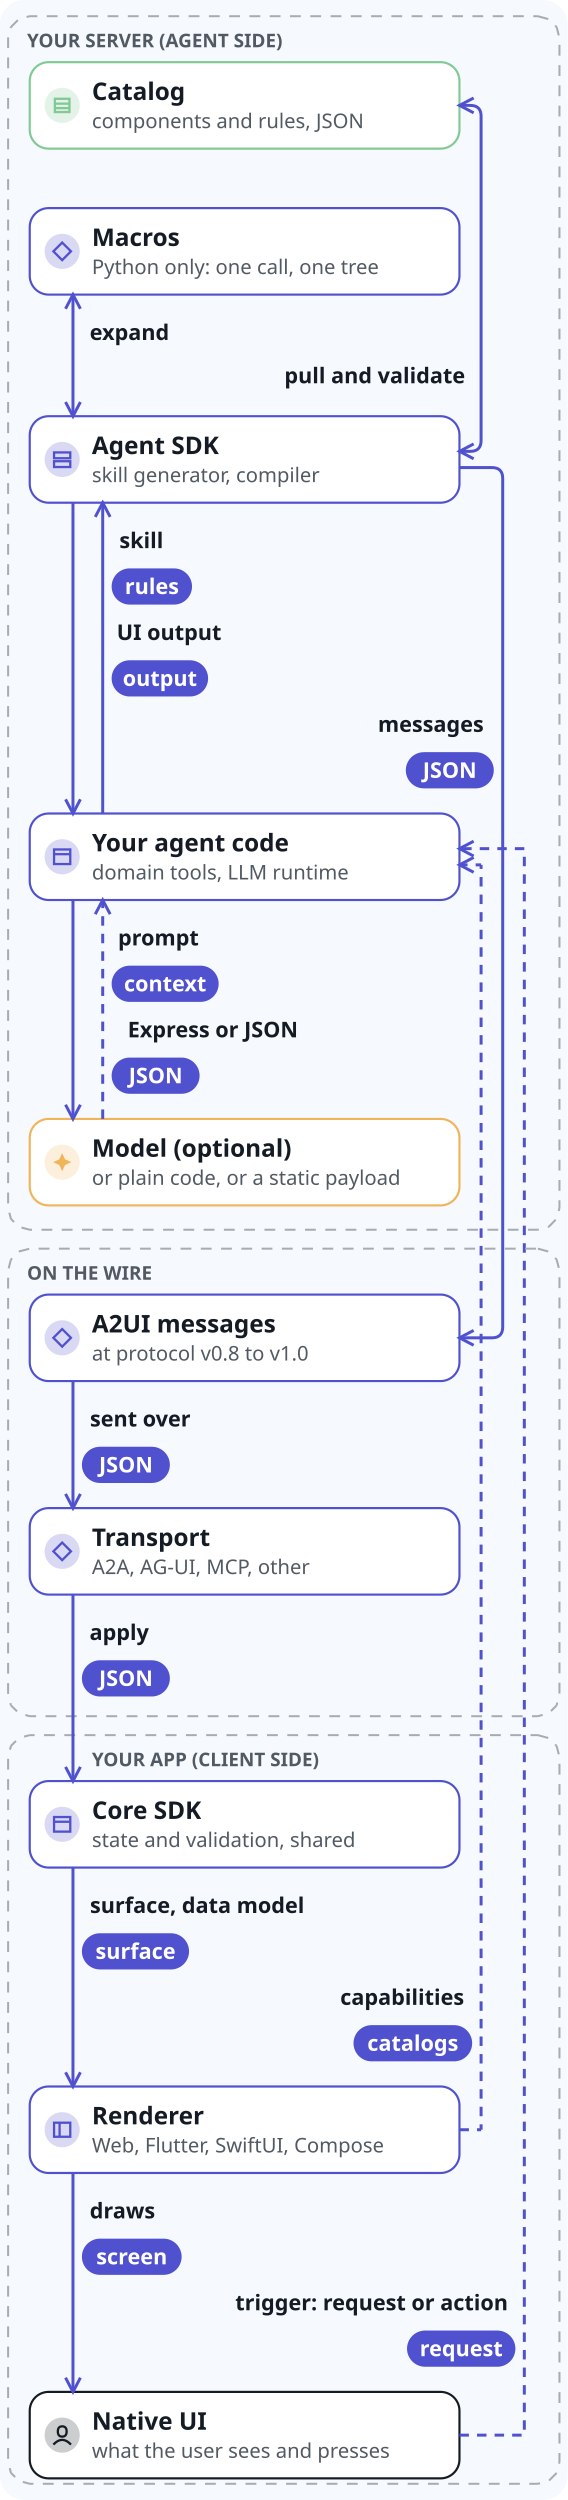
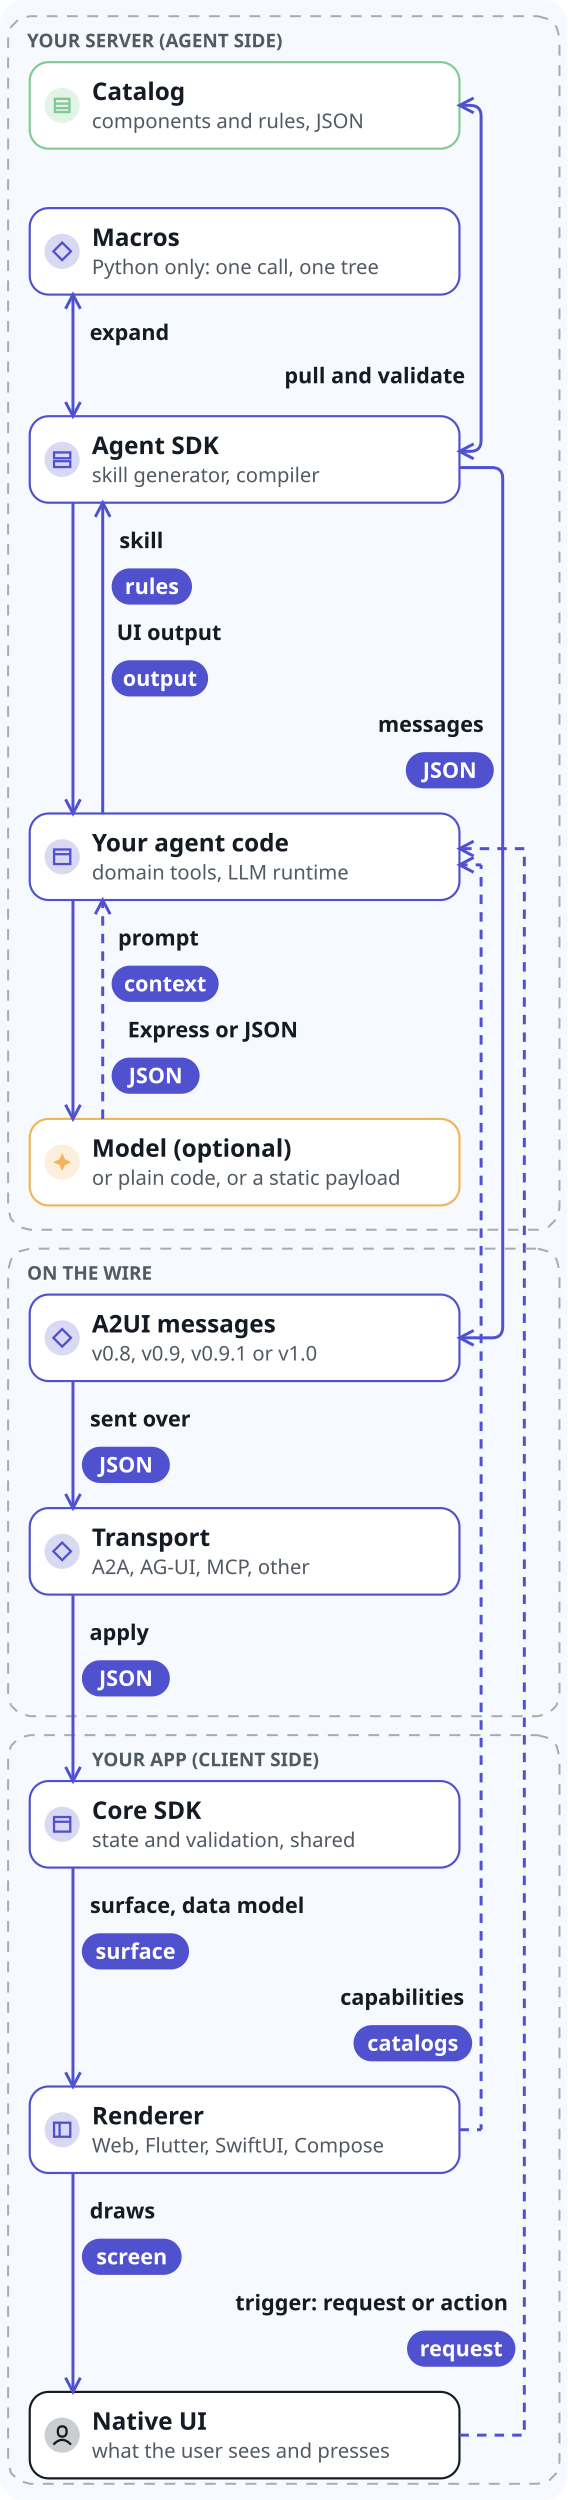
<svg xmlns="http://www.w3.org/2000/svg" viewBox="0 0 420 1850" style="display:block;width:100%;height:auto;max-width:420px" role="img" aria-label="How the A2UI SDKs fit together. The route is listed in the table and in the text version below the picture.">
  <rect x="0" y="0" width="420" height="1850" rx="18" fill="var(--bg,#f6f9fd)" />
  <g>
    <g id="g0">
      <path d="M398 12 L405.7 14.1 M410.8 18.9 L411.9 20 M411.9 20 L413.5 26.2 M414 33.2 L414 41.2 M414 48.2 L414 56.2 M414 63.2 L414 71.2 M414 78.2 L414 86.2 M414 93.2 L414 101.2 M414 108.2 L414 116.2 M414 123.2 L414 131.2 M414 138.2 L414 146.2 M414 153.2 L414 161.2 M414 168.2 L414 176.2 M414 183.2 L414 191.2 M414 198.2 L414 206.2 M414 213.2 L414 221.2 M414 228.2 L414 236.2 M414 243.2 L414 251.2 M414 258.2 L414 266.2 M414 273.2 L414 281.2 M414 288.2 L414 296.2 M414 303.2 L414 311.2 M414 318.2 L414 326.2 M414 333.2 L414 341.2 M414 348.2 L414 356.2 M414 363.2 L414 371.2 M414 378.2 L414 386.2 M414 393.2 L414 401.2 M414 408.2 L414 416.2 M414 423.2 L414 431.2 M414 438.2 L414 446.2 M414 453.2 L414 461.2 M414 468.2 L414 476.2 M414 483.2 L414 491.2 M414 498.2 L414 506.2 M414 513.2 L414 521.2 M414 528.2 L414 536.2 M414 543.2 L414 551.2 M414 558.2 L414 566.2 M414 573.2 L414 581.2 M414 588.2 L414 596.2 M414 603.2 L414 611.2 M414 618.2 L414 626.2 M414 633.2 L414 641.2 M414 648.2 L414 656.2 M414 663.2 L414 671.2 M414 678.2 L414 686.2 M414 693.2 L414 701.2 M414 708.2 L414 716.2 M414 723.2 L414 731.2 M414 738.2 L414 746.2 M414 753.2 L414 761.2 M414 768.2 L414 776.2 M414 783.2 L414 791.2 M414 798.2 L414 806.2 M414 813.2 L414 821.2 M414 828.2 L414 836.2 M414 843.2 L414 851.2 M414 858.2 L414 866.2 M414 873.2 L414 881.2 M414 888.2 L414 894 M414 894 L413.4 896.1 M411.2 902.6 L406 907.9 M406 907.9 L405.4 908 M398.7 909.8 L398 910 M398 910 L390.7 910 M383.7 910 L375.7 910 M368.7 910 L360.7 910 M353.7 910 L345.7 910 M338.7 910 L330.7 910 M323.7 910 L315.7 910 M308.7 910 L300.7 910 M293.7 910 L285.7 910 M278.7 910 L270.7 910 M263.7 910 L255.7 910 M248.7 910 L240.7 910 M233.7 910 L225.7 910 M218.7 910 L210.7 910 M203.7 910 L195.7 910 M188.7 910 L180.7 910 M173.7 910 L165.7 910 M158.7 910 L150.7 910 M143.7 910 L135.7 910 M128.7 910 L120.7 910 M113.7 910 L105.7 910 M98.7 910 L90.7 910 M83.7 910 L75.7 910 M68.7 910 L60.7 910 M53.7 910 L45.7 910 M38.7 910 L30.7 910 M23.7 910 L22 910 M22 910 L15.9 908.4 M10.4 904.3 L8.1 902 M8.1 902 L6.9 897.4 M6 890.5 L6 882.5 M6 875.5 L6 867.5 M6 860.5 L6 852.5 M6 845.5 L6 837.5 M6 830.5 L6 822.5 M6 815.5 L6 807.5 M6 800.5 L6 792.5 M6 785.5 L6 777.5 M6 770.5 L6 762.5 M6 755.5 L6 747.5 M6 740.5 L6 732.5 M6 725.5 L6 717.5 M6 710.5 L6 702.5 M6 695.5 L6 687.5 M6 680.5 L6 672.5 M6 665.5 L6 657.5 M6 650.5 L6 642.5 M6 635.5 L6 627.5 M6 620.5 L6 612.5 M6 605.5 L6 597.5 M6 590.5 L6 582.5 M6 575.5 L6 567.5 M6 560.5 L6 552.5 M6 545.5 L6 537.5 M6 530.5 L6 522.5 M6 515.5 L6 507.5 M6 500.5 L6 492.5 M6 485.5 L6 477.5 M6 470.5 L6 462.5 M6 455.5 L6 447.5 M6 440.5 L6 432.5 M6 425.5 L6 417.5 M6 410.5 L6 402.5 M6 395.5 L6 387.5 M6 380.5 L6 372.5 M6 365.5 L6 357.5 M6 350.5 L6 342.5 M6 335.5 L6 327.5 M6 320.5 L6 312.5 M6 305.5 L6 297.5 M6 290.5 L6 282.5 M6 275.5 L6 267.5 M6 260.5 L6 252.5 M6 245.5 L6 237.5 M6 230.5 L6 222.5 M6 215.5 L6 207.5 M6 200.5 L6 192.5 M6 185.5 L6 177.5 M6 170.5 L6 162.5 M6 155.5 L6 147.5 M6 140.5 L6 132.5 M6 125.5 L6 117.5 M6 110.5 L6 102.5 M6 95.5 L6 87.5 M6 80.5 L6 72.5 M6 65.5 L6 57.5 M6 50.5 L6 42.5 M6 35.5 L6 28 M6 28 L6.1 27.6 M7.9 20.8 L8.1 20 M8.1 20 L13.2 14.9 M19.7 12.6 L22 12 M22 12 L27.6 12 M34.6 12 L42.6 12 M49.6 12 L57.6 12 M64.6 12 L72.6 12 M79.6 12 L87.6 12 M94.6 12 L102.6 12 M109.6 12 L117.6 12 M124.6 12 L132.6 12 M139.6 12 L147.6 12 M154.6 12 L162.6 12 M169.6 12 L177.6 12 M184.6 12 L192.6 12 M199.6 12 L207.6 12 M214.6 12 L222.6 12 M229.6 12 L237.6 12 M244.6 12 L252.6 12 M259.6 12 L267.6 12 M274.6 12 L282.6 12 M289.6 12 L297.6 12 M304.6 12 L312.6 12 M319.6 12 L327.6 12 M334.6 12 L342.6 12 M349.6 12 L357.6 12 M364.6 12 L372.6 12 M379.6 12 L387.6 12 M394.6 12 L398 12" fill="none" stroke="var(--border-strong,#a7acb3)" stroke-width="1.5" />
      <text x="20" y="35" font-size="14" font-weight="700" font-family="sans-serif" text-anchor="start" fill="var(--text-muted,#515963)">YOUR SERVER (AGENT SIDE)</text>
    </g>
    <g id="g2">
      <path d="M398 1284 L405.7 1286.1 M410.8 1290.9 L411.9 1292 M411.9 1292 L413.5 1298.2 M414 1305.2 L414 1313.2 M414 1320.2 L414 1328.2 M414 1335.2 L414 1343.2 M414 1350.2 L414 1358.2 M414 1365.2 L414 1373.2 M414 1380.2 L414 1388.2 M414 1395.2 L414 1403.2 M414 1410.2 L414 1418.2 M414 1425.2 L414 1433.2 M414 1440.2 L414 1448.2 M414 1455.2 L414 1463.2 M414 1470.2 L414 1478.2 M414 1485.2 L414 1493.2 M414 1500.2 L414 1508.2 M414 1515.2 L414 1523.2 M414 1530.2 L414 1538.2 M414 1545.2 L414 1553.2 M414 1560.2 L414 1568.2 M414 1575.2 L414 1583.2 M414 1590.2 L414 1598.2 M414 1605.2 L414 1613.2 M414 1620.2 L414 1628.2 M414 1635.2 L414 1643.2 M414 1650.2 L414 1658.2 M414 1665.2 L414 1673.2 M414 1680.2 L414 1688.2 M414 1695.2 L414 1703.2 M414 1710.2 L414 1718.2 M414 1725.2 L414 1733.2 M414 1740.2 L414 1748.2 M414 1755.2 L414 1763.2 M414 1770.2 L414 1778.2 M414 1785.2 L414 1793.2 M414 1800.2 L414 1808.2 M414 1815.2 L414 1822 M414 1822 L413.7 1823.1 M411.9 1829.9 L411.9 1830 M411.9 1830 L406.3 1835.6 M399.6 1837.6 L398 1838 M398 1838 L391.7 1838 M384.7 1838 L376.7 1838 M369.7 1838 L361.7 1838 M354.7 1838 L346.7 1838 M339.7 1838 L331.7 1838 M324.7 1838 L316.7 1838 M309.7 1838 L301.7 1838 M294.7 1838 L286.7 1838 M279.7 1838 L271.7 1838 M264.7 1838 L256.7 1838 M249.7 1838 L241.7 1838 M234.7 1838 L226.7 1838 M219.7 1838 L211.7 1838 M204.7 1838 L196.7 1838 M189.7 1838 L181.7 1838 M174.7 1838 L166.7 1838 M159.7 1838 L151.7 1838 M144.7 1838 L136.7 1838 M129.7 1838 L121.7 1838 M114.7 1838 L106.7 1838 M99.7 1838 L91.7 1838 M84.7 1838 L76.7 1838 M69.7 1838 L61.7 1838 M54.7 1838 L46.7 1838 M39.7 1838 L31.7 1838 M24.7 1838 L22 1838 M22 1838 L16.9 1836.6 M11.2 1833 L8.1 1830 M8.1 1830 L7.2 1826.4 M6 1819.5 L6 1811.5 M6 1804.5 L6 1796.5 M6 1789.5 L6 1781.5 M6 1774.5 L6 1766.5 M6 1759.5 L6 1751.5 M6 1744.5 L6 1736.5 M6 1729.5 L6 1721.5 M6 1714.5 L6 1706.5 M6 1699.5 L6 1691.5 M6 1684.5 L6 1676.5 M6 1669.5 L6 1661.5 M6 1654.5 L6 1646.5 M6 1639.5 L6 1631.5 M6 1624.5 L6 1616.5 M6 1609.5 L6 1601.5 M6 1594.5 L6 1586.5 M6 1579.5 L6 1571.5 M6 1564.5 L6 1556.5 M6 1549.5 L6 1541.5 M6 1534.5 L6 1526.5 M6 1519.5 L6 1511.5 M6 1504.5 L6 1496.5 M6 1489.5 L6 1481.5 M6 1474.5 L6 1466.5 M6 1459.5 L6 1451.5 M6 1444.5 L6 1436.5 M6 1429.5 L6 1421.5 M6 1414.5 L6 1406.5 M6 1399.5 L6 1391.5 M6 1384.5 L6 1376.5 M6 1369.5 L6 1361.5 M6 1354.5 L6 1346.5 M6 1339.5 L6 1331.5 M6 1324.5 L6 1316.5 M6 1309.5 L6 1301.5 M7.4 1294.7 L8.1 1292 M8.1 1292 L11.8 1288.3 M17.8 1285.1 L22 1284 M22 1284 L25.6 1284 M32.6 1284 L40.6 1284 M47.6 1284 L55.6 1284 M62.6 1284 L70.6 1284 M77.6 1284 L85.6 1284 M92.6 1284 L100.6 1284 M107.6 1284 L115.6 1284 M122.6 1284 L130.6 1284 M137.6 1284 L145.6 1284 M152.6 1284 L160.6 1284 M167.6 1284 L175.6 1284 M182.6 1284 L190.6 1284 M197.6 1284 L205.6 1284 M212.6 1284 L220.6 1284 M227.6 1284 L235.6 1284 M242.6 1284 L250.6 1284 M257.6 1284 L265.6 1284 M272.6 1284 L280.6 1284 M287.6 1284 L295.6 1284 M302.6 1284 L310.6 1284 M317.6 1284 L325.6 1284 M332.6 1284 L340.6 1284 M347.6 1284 L355.6 1284 M362.6 1284 L370.6 1284 M377.6 1284 L385.6 1284 M392.6 1284 L398 1284" fill="none" stroke="var(--border-strong,#a7acb3)" stroke-width="1.5" />
      <text x="68" y="1307" font-size="14" font-weight="700" font-family="sans-serif" text-anchor="start" fill="var(--text-muted,#515963)">YOUR APP (CLIENT SIDE)</text>
    </g>
    <g id="n3">
      <rect x="22" y="602" width="318" height="64" rx="14" fill="var(--surface,#ffffff)" stroke="var(--accent,#5051cf)" stroke-width="1.6" />
      <circle cx="46" cy="634" r="13" fill="var(--accent-soft-bg,#d9d9f4)" />
      <path d="M40 628.6 L52 628.6 L52 639.4 L40 639.4 Z M40 632.1 L52 632.1" fill="none" stroke="var(--accent,#5051cf)" stroke-width="1.7" />
      <text x="68" y="630" font-size="18" font-weight="700" font-family="sans-serif" text-anchor="start" fill="var(--text,#141b24)">Your agent code</text>
      <text x="68" y="650.8" font-size="15" font-weight="400" font-family="sans-serif" text-anchor="start" fill="var(--text-muted,#515963)">domain tools, LLM runtime</text>
    </g>
    <g id="n8">
      <rect x="22" y="1544" width="318" height="64" rx="14" fill="var(--surface,#ffffff)" stroke="var(--accent,#5051cf)" stroke-width="1.6" />
      <circle cx="46" cy="1576" r="13" fill="var(--accent-soft-bg,#d9d9f4)" />
      <path d="M40 1570.8 L52 1570.8 L52 1581.2 L40 1581.2 Z M44.1 1570.8 L44.1 1581.2" fill="none" stroke="var(--accent,#5051cf)" stroke-width="1.7" />
      <text x="68" y="1572" font-size="18" font-weight="700" font-family="sans-serif" text-anchor="start" fill="var(--text,#141b24)">Renderer</text>
      <text x="68" y="1592.8" font-size="15" font-weight="400" font-family="sans-serif" text-anchor="start" fill="var(--text-muted,#515963)">Web, Flutter, SwiftUI, Compose</text>
    </g>
    <g id="n9">
      <rect x="22" y="1770" width="318" height="64" rx="14" fill="var(--surface,#ffffff)" stroke="var(--text,#141b24)" stroke-width="1.6" />
      <circle cx="46" cy="1802" r="13" fill="var(--border,#cbcdcf)" />
      <path d="M42.8 1799.3 Q42.8 1795.5 46 1795.5 Q49.3 1795.5 49.3 1799.3 Q49.3 1803.1 46 1803.1 Q42.8 1803.1 42.8 1799.3 Z M39.5 1809 Q46 1802 52.5 1809" fill="none" stroke="var(--text,#141b24)" stroke-width="1.7" />
      <text x="68" y="1798" font-size="18" font-weight="700" font-family="sans-serif" text-anchor="start" fill="var(--text,#141b24)">Native UI</text>
      <text x="68" y="1818.8" font-size="15" font-weight="400" font-family="sans-serif" text-anchor="start" fill="var(--text-muted,#515963)">what the user sees and presses</text>
    </g>
    <g id="e0">
      <path d="M340 1802 L343 1802 M343 1802 L346 1802 M346 1802 L347 1802 M353 1802 L355 1802 M355 1802 L358 1802 M358 1802 L360 1802 M366 1802 L367 1802 M367 1802 L370 1802 M370 1802 L373 1802 M379 1802 L382 1802 M382 1802 L385 1802 M385 1802 L386 1802 M388 1798 L388 1796 M388 1796 L388 1793 M388 1793 L388 1791 M388 1785 L388 1784 M388 1784 L388 1781 M388 1781 L388 1778 M388 1772 L388 1772 M388 1772 L388 1769 M388 1769 L388 1766 M388 1766 L388 1765 M388 1759 L388 1757 M388 1757 L388 1754 M388 1754 L388 1752 M388 1746 L388 1745 M388 1745 L388 1741.9 M388 1741.9 L388 1739 M388 1733 L388 1732.9 M388 1732.9 L388 1729.9 M388 1729.9 L388 1726.9 M388 1726.9 L388 1726 M388 1720 L388 1717.9 M388 1717.9 L388 1714.9 M388 1714.9 L388 1713 M388 1707 L388 1705.9 M388 1705.9 L388 1702.9 M388 1702.9 L388 1700 M388 1694 L388 1693.9 M388 1693.9 L388 1690.9 M388 1690.9 L388 1687.9 M388 1687.9 L388 1687 M388 1681 L388 1678.9 M388 1678.9 L388 1675.9 M388 1675.9 L388 1674 M388 1668 L388 1666.9 M388 1666.9 L388 1663.9 M388 1663.9 L388 1661 M388 1655 L388 1654.9 M388 1654.9 L388 1651.9 M388 1651.9 L388 1648.9 M388 1648.9 L388 1648 M388 1642 L388 1639.9 M388 1639.9 L388 1636.9 M388 1636.9 L388 1635 M388 1629 L388 1627.9 M388 1627.9 L388 1624.8 M388 1624.8 L388 1622 M388 1616 L388 1615.8 M388 1615.8 L388 1612.8 M388 1612.8 L388 1609.8 M388 1609.8 L388 1609 M388 1603 L388 1600.8 M388 1600.8 L388 1597.8 M388 1597.8 L388 1596 M388 1590 L388 1588.8 M388 1588.8 L388 1585.8 M388 1585.8 L388 1583 M388 1577 L388 1576.8 M388 1576.8 L388 1573.8 M388 1573.8 L388 1570.8 M388 1570.8 L388 1570 M388 1564 L388 1561.8 M388 1561.8 L388 1558.8 M388 1558.8 L388 1557 M388 1551 L388 1549.8 M388 1549.8 L388 1546.8 M388 1546.8 L388 1544 M388 1538 L388 1537.8 M388 1537.8 L388 1534.8 M388 1534.8 L388 1531.8 M388 1531.8 L388 1531 M388 1525 L388 1522.8 M388 1522.8 L388 1519.8 M388 1519.8 L388 1518 M388 1512 L388 1510.8 M388 1510.8 L388 1507.7 M388 1507.7 L388 1505 M388 1499 L388 1498.7 M388 1498.7 L388 1495.7 M388 1495.7 L388 1492.7 M388 1492.7 L388 1492 M388 1486 L388 1483.7 M388 1483.7 L388 1480.7 M388 1480.7 L388 1479 M388 1473 L388 1471.7 M388 1471.7 L388 1468.7 M388 1468.7 L388 1466 M388 1460 L388 1459.7 M388 1459.7 L388 1456.7 M388 1456.7 L388 1453.7 M388 1453.7 L388 1453 M388 1447 L388 1444.7 M388 1444.7 L388 1441.7 M388 1441.7 L388 1440 M388 1434 L388 1432.7 M388 1432.7 L388 1429.7 M388 1429.7 L388 1427 M388 1421 L388 1420.7 M388 1420.7 L388 1417.7 M388 1417.7 L388 1414.7 M388 1414.7 L388 1414 M388 1408 L388 1405.7 M388 1405.7 L388 1402.7 M388 1402.7 L388 1401 M388 1395 L388 1393.7 M388 1393.7 L388 1390.6 M388 1390.6 L388 1388 M388 1382 L388 1381.6 M388 1381.6 L388 1378.6 M388 1378.6 L388 1375.6 M388 1375.6 L388 1375 M388 1369 L388 1366.6 M388 1366.6 L388 1363.6 M388 1363.6 L388 1362 M388 1356 L388 1354.6 M388 1354.6 L388 1351.6 M388 1351.6 L388 1349 M388 1343 L388 1342.6 M388 1342.6 L388 1339.6 M388 1339.6 L388 1336.6 M388 1336.6 L388 1336 M388 1330 L388 1327.6 M388 1327.6 L388 1324.6 M388 1324.6 L388 1323 M388 1317 L388 1315.6 M388 1315.6 L388 1312.6 M388 1312.6 L388 1310 M388 1304 L388 1303.6 M388 1303.6 L388 1300.6 M388 1300.6 L388 1297.6 M388 1297.6 L388 1297 M388 1291 L388 1288.6 M388 1288.6 L388 1285.6 M388 1285.6 L388 1284 M388 1278 L388 1276.6 M388 1276.6 L388 1273.5 M388 1273.5 L388 1271 M388 1265 L388 1264.5 M388 1264.5 L388 1261.5 M388 1261.5 L388 1258.5 M388 1258.5 L388 1258 M388 1252 L388 1249.5 M388 1249.5 L388 1246.5 M388 1246.5 L388 1245 M388 1239 L388 1237.5 M388 1237.5 L388 1234.5 M388 1234.5 L388 1232 M388 1226 L388 1225.5 M388 1225.5 L388 1222.5 M388 1222.5 L388 1219.5 M388 1219.5 L388 1219 M388 1213 L388 1210.5 M388 1210.5 L388 1207.5 M388 1207.5 L388 1206 M388 1200 L388 1198.5 M388 1198.5 L388 1195.5 M388 1195.5 L388 1193 M388 1187 L388 1186.5 M388 1186.5 L388 1183.5 M388 1183.5 L388 1180.5 M388 1180.5 L388 1180 M388 1174 L388 1171.5 M388 1171.5 L388 1168.5 M388 1168.5 L388 1167 M388 1161 L388 1159.5 M388 1159.5 L388 1156.5 M388 1156.5 L388 1154 M388 1148 L388 1147.4 M388 1147.4 L388 1144.4 M388 1144.4 L388 1141.4 M388 1141.4 L388 1141 M388 1135 L388 1132.4 M388 1132.4 L388 1129.4 M388 1129.4 L388 1128 M388 1122 L388 1120.4 M388 1120.4 L388 1117.4 M388 1117.4 L388 1115 M388 1109 L388 1108.4 M388 1108.4 L388 1105.4 M388 1105.4 L388 1102.4 M388 1102.4 L388 1102 M388 1096 L388 1093.4 M388 1093.4 L388 1090.4 M388 1090.4 L388 1089 M388 1083 L388 1081.4 M388 1081.4 L388 1078.4 M388 1078.4 L388 1076 M388 1070 L388 1069.4 M388 1069.4 L388 1066.4 M388 1066.4 L388 1063.4 M388 1063.4 L388 1063 M388 1057 L388 1054.4 M388 1054.4 L388 1051.4 M388 1051.4 L388 1050 M388 1044 L388 1042.4 M388 1042.4 L388 1039.4 M388 1039.4 L388 1037 M388 1031 L388 1030.3 M388 1030.3 L388 1027.3 M388 1027.3 L388 1024.3 M388 1024.3 L388 1024 M388 1018 L388 1015.3 M388 1015.3 L388 1012.3 M388 1012.3 L388 1011 M388 1005 L388 1003.3 M388 1003.3 L388 1000.3 M388 1000.3 L388 998 M388 992 L388 991.3 M388 991.3 L388 988.3 M388 988.3 L388 985.3 M388 985.3 L388 985 M388 979 L388 976.3 M388 976.3 L388 973.3 M388 973.3 L388 972 M388 966 L388 964.3 M388 964.3 L388 961.3 M388 961.3 L388 959 M388 953 L388 952.3 M388 952.3 L388 949.3 M388 949.3 L388 946.3 M388 946.3 L388 946 M388 940 L388 937.3 M388 937.3 L388 934.3 M388 934.3 L388 933 M388 927 L388 925.3 M388 925.3 L388 922.3 M388 922.3 L388 920 M388 914 L388 913.2 M388 913.2 L388 910.2 M388 910.2 L388 907.2 M388 907.2 L388 907 M388 901 L388 898.2 M388 898.2 L388 895.2 M388 895.2 L388 894 M388 888 L388 886.2 M388 886.2 L388 883.2 M388 883.2 L388 881 M388 875 L388 874.2 M388 874.2 L388 871.2 M388 871.2 L388 868.2 M388 868.2 L388 868 M388 862 L388 859.2 M388 859.2 L388 856.2 M388 856.2 L388 855 M388 849 L388 847.2 M388 847.2 L388 844.2 M388 844.2 L388 842 M388 836 L388 835.2 M388 835.2 L388 832.2 M388 832.2 L388 829.2 M388 829.2 L388 829 M388 823 L388 820.2 M388 820.2 L388 817.2 M388 817.2 L388 816 M388 810 L388 808.2 M388 808.2 L388 805.2 M388 805.2 L388 803 M388 797 L388 796.1 M388 796.1 L388 793.1 M388 793.1 L388 790.1 M388 790.1 L388 790 M388 784 L388 781.1 M388 781.1 L388 778.1 M388 778.1 L388 777 M388 771 L388 769.1 M388 769.1 L388 766.1 M388 766.1 L388 764 M388 758 L388 757.1 M388 757.1 L388 754.1 M388 754.1 L388 751.1 M388 751.1 L388 751 M388 745 L388 742.1 M388 742.1 L388 739.1 M388 739.1 L388 738 M388 732 L388 730.1 M388 730.1 L388 727.1 M388 727.1 L388 725 M388 719 L388 718.1 M388 718.1 L388 715.1 M388 715.1 L388 712.1 M388 712.1 L388 712 M388 706 L388 703.1 M388 703.1 L388 700.1 M388 700.1 L388 699 M388 693 L388 691.1 M388 691.1 L388 688.1 M388 688.1 L388 686 M388 680 L388 679 M388 679 L388 676 M388 676 L388 673 M388 673 L388 673 M388 667 L388 664 M388 664 L388 661 M388 661 L388 660 M388 654 L388 652 M388 652 L388 649 M388 649 L388 647 M388 641 L388 640 M388 640 L388 637 M388 637 L388 634 M388 634 L388 634 M388 628 L385 628 M385 628 L382 628 M382 628 L381 628 M375 628 L373 628 M373 628 L370 628 M370 628 L368 628 M362 628 L361 628 M361 628 L358 628 M358 628 L355 628 M349 628 L346 628 M346 628 L343 628 M343 628 L342 628" fill="none" stroke="var(--accent,#5051cf)" stroke-width="2.2" />
      <path d="M350.5 622.5 L340 628 L350.5 633.5" fill="none" stroke="var(--accent,#5051cf)" stroke-width="2.2" />
      <rect x="168" y="1692" width="214" height="24" rx="5" fill="var(--bg,#f6f9fd)" fill-opacity="0.92" />
      <text x="275" y="1709.6" font-size="16" font-weight="600" font-family="sans-serif" text-anchor="middle" fill="var(--text,#141b24)">trigger: request or action</text>
    </g>
    <g id="e1">
      <path d="M340 1576 L343.2 1576 M343.2 1576 L346.4 1576 M346.4 1576 L347 1576 M353 1576 L356 1576 M356 1576 L356 1573 M356 1573 L356 1572 M356 1566 L356 1564 M356 1564 L356 1561 M356 1561 L356 1559 M356 1553 L356 1552 M356 1552 L356 1549 M356 1549 L356 1546 M356 1540 L356 1537 M356 1537 L356 1534 M356 1534 L356 1533 M356 1527 L356 1525 M356 1525 L356 1522 M356 1522 L356 1520 M356 1514 L356 1513 M356 1513 L356 1510 M356 1510 L356 1507 M356 1501 L356 1498 M356 1498 L356 1495 M356 1495 L356 1494 M356 1488 L356 1486 M356 1486 L356 1483 M356 1483 L356 1481 M356 1475 L356 1474 M356 1474 L356 1471 M356 1471 L356 1468 M356 1462 L356 1459 M356 1459 L356 1456 M356 1456 L356 1455 M356 1449 L356 1447 M356 1447 L356 1444 M356 1444 L356 1442 M356 1436 L356 1435 M356 1435 L356 1432 M356 1432 L356 1429 M356 1423 L356 1420 M356 1420 L356 1417 M356 1417 L356 1416 M356 1410 L356 1408 M356 1408 L356 1405 M356 1405 L356 1403 M356 1397 L356 1396 M356 1396 L356 1393 M356 1393 L356 1390 M356 1384 L356 1381 M356 1381 L356 1378 M356 1378 L356 1377 M356 1371 L356 1369 M356 1369 L356 1366 M356 1366 L356 1364 M356 1358 L356 1357 M356 1357 L356 1354 M356 1354 L356 1351 M356 1345 L356 1342 M356 1342 L356 1339 M356 1339 L356 1338 M356 1332 L356 1330 M356 1330 L356 1327 M356 1327 L356 1325 M356 1319 L356 1318 M356 1318 L356 1315 M356 1315 L356 1312 M356 1306 L356 1303 M356 1303 L356 1300 M356 1300 L356 1299 M356 1293 L356 1291 M356 1291 L356 1288 M356 1288 L356 1286 M356 1280 L356 1279 M356 1279 L356 1276 M356 1276 L356 1273 M356 1267 L356 1264 M356 1264 L356 1261 M356 1261 L356 1260 M356 1254 L356 1252 M356 1252 L356 1249 M356 1249 L356 1247 M356 1241 L356 1240 M356 1240 L356 1237 M356 1237 L356 1234 M356 1228 L356 1225 M356 1225 L356 1222 M356 1222 L356 1221 M356 1215 L356 1213 M356 1213 L356 1210 M356 1210 L356 1208 M356 1202 L356 1201 M356 1201 L356 1198 M356 1198 L356 1195 M356 1189 L356 1186 M356 1186 L356 1183 M356 1183 L356 1182 M356 1176 L356 1174 M356 1174 L356 1171 M356 1171 L356 1169 M356 1163 L356 1162 M356 1162 L356 1159 M356 1159 L356 1156 M356 1150 L356 1147 M356 1147 L356 1144 M356 1144 L356 1143 M356 1137 L356 1135 M356 1135 L356 1132 M356 1132 L356 1130 M356 1124 L356 1123 M356 1123 L356 1120 M356 1120 L356 1117 M356 1111 L356 1108 M356 1108 L356 1105 M356 1105 L356 1104 M356 1098 L356 1096 M356 1096 L356 1093 M356 1093 L356 1091 M356 1085 L356 1084 M356 1084 L356 1081 M356 1081 L356 1078 M356 1072 L356 1069 M356 1069 L356 1066 M356 1066 L356 1065 M356 1059 L356 1057 M356 1057 L356 1054 M356 1054 L356 1052 M356 1046 L356 1045 M356 1045 L356 1042 M356 1042 L356 1039 M356 1033 L356 1030 M356 1030 L356 1027 M356 1027 L356 1026 M356 1020 L356 1018 M356 1018 L356 1015 M356 1015 L356 1013 M356 1007 L356 1006 M356 1006 L356 1003 M356 1003 L356 1000 M356 994 L356 991 M356 991 L356 988 M356 988 L356 987 M356 981 L356 979 M356 979 L356 976 M356 976 L356 974 M356 968 L356 967 M356 967 L356 964 M356 964 L356 961 M356 955 L356 952 M356 952 L356 949 M356 949 L356 948 M356 942 L356 940 M356 940 L356 937 M356 937 L356 935 M356 929 L356 928 M356 928 L356 925 M356 925 L356 922 M356 916 L356 913 M356 913 L356 910 M356 910 L356 909 M356 903 L356 901 M356 901 L356 898 M356 898 L356 896 M356 890 L356 889 M356 889 L356 886 M356 886 L356 883 M356 877 L356 874 M356 874 L356 871 M356 871 L356 870 M356 864 L356 862 M356 862 L356 859 M356 859 L356 857 M356 851 L356 850 M356 850 L356 847 M356 847 L356 844 M356 838 L356 835 M356 835 L356 832 M356 832 L356 831 M356 825 L356 823 M356 823 L356 820 M356 820 L356 818 M356 812 L356 811 M356 811 L356 808 M356 808 L356 805 M356 799 L356 796 M356 796 L356 793 M356 793 L356 792 M356 786 L356 784 M356 784 L356 781 M356 781 L356 779 M356 773 L356 772 M356 772 L356 769 M356 769 L356 766 M356 760 L356 757 M356 757 L356 754 M356 754 L356 753 M356 747 L356 745 M356 745 L356 742 M356 742 L356 740 M356 734 L356 733 M356 733 L356 730 M356 730 L356 727 M356 721 L356 718 M356 718 L356 715 M356 715 L356 714 M356 708 L356 706 M356 706 L356 703 M356 703 L356 701 M356 695 L356 694 M356 694 L356 691 M356 691 L356 688 M356 682 L356 679 M356 679 L356 676 M356 676 L356 675 M356 669 L356 667 M356 667 L356 664 M356 664 L356 662 M356 656 L356 655 M356 655 L356 652 M356 652 L356 649 M356 643 L356 640 M356 640 L352.8 640 M352.8 640 L352 640 M346 640 L343.2 640 M343.2 640 L340 640" fill="none" stroke="var(--accent,#5051cf)" stroke-width="2.2" />
      <path d="M350.5 634.5 L340 640 L350.5 645.5" fill="none" stroke="var(--accent,#5051cf)" stroke-width="2.2" />
      <rect x="245.2" y="1466" width="104.8" height="24" rx="5" fill="var(--bg,#f6f9fd)" fill-opacity="0.92" />
      <text x="297.6" y="1483.6" font-size="16" font-weight="600" font-family="sans-serif" text-anchor="middle" fill="var(--text,#141b24)">capabilities</text>
    </g>
    <g id="m0e0">
      <rect x="300.6" y="1724" width="81.4" height="28" rx="14" fill="var(--accent,#5051cf)" stroke="var(--bg,#f6f9fd)" stroke-width="1.2" />
      <text x="341.3" y="1743.6" font-size="16" font-weight="700" font-family="sans-serif" text-anchor="middle" fill="var(--surface,#ffffff)">request</text>
      <animateTransform attributeName="transform" type="translate" from="0 28" to="0 0" begin="0s" dur="0.65s" repeatCount="1" fill="freeze" />
    </g>
    <g id="m1e1">
      <rect x="261" y="1498" width="89" height="28" rx="14" fill="var(--accent,#5051cf)" stroke="var(--bg,#f6f9fd)" stroke-width="1.2" />
      <text x="305.5" y="1517.6" font-size="16" font-weight="700" font-family="sans-serif" text-anchor="middle" fill="var(--surface,#ffffff)">catalogs</text>
      <animateTransform attributeName="transform" type="translate" from="0 28" to="0 0" begin="0s" dur="0.65s" repeatCount="1" fill="freeze" />
    </g>
    <animate attributeName="opacity" from="0" to="1" begin="0s" dur="0.45s" repeatCount="1" fill="freeze" />
  </g>
  <g>
    <g id="n2">
      <rect x="22" y="308" width="318" height="64" rx="14" fill="var(--surface,#ffffff)" stroke="var(--accent,#5051cf)" stroke-width="1.6" />
      <circle cx="46" cy="340" r="13" fill="var(--accent-soft-bg,#d9d9f4)" />
      <path d="M40 334.8 L52 334.8 L52 339.1 L40 339.1 Z M40 341.3 L52 341.3 L52 345.6 L40 345.6 Z" fill="none" stroke="var(--accent,#5051cf)" stroke-width="1.7" />
      <text x="68" y="336" font-size="18" font-weight="700" font-family="sans-serif" text-anchor="start" fill="var(--text,#141b24)">Agent SDK</text>
      <text x="68" y="356.8" font-size="15" font-weight="400" font-family="sans-serif" text-anchor="start" fill="var(--text-muted,#515963)">skill generator, compiler</text>
    </g>
    <g id="n4">
      <rect x="22" y="828" width="318" height="64" rx="14" fill="var(--surface,#ffffff)" stroke="#f0b45a" stroke-width="1.6" />
      <circle cx="46" cy="860" r="13" fill="var(--surface-2,#fcefdb)" />
      <path d="M46 853.3 L48.1 857.9 L52.7 860 L48.1 862.1 L46 866.7 L43.9 862.1 L39.3 860 L43.9 857.9 Z" fill="#f0b45a" />
      <text x="68" y="856" font-size="18" font-weight="700" font-family="sans-serif" text-anchor="start" fill="var(--text,#141b24)">Model (optional)</text>
      <text x="68" y="876.8" font-size="15" font-weight="400" font-family="sans-serif" text-anchor="start" fill="var(--text-muted,#515963)">or plain code, or a static payload</text>
    </g>
    <g id="e2">
      <path d="M54 372 L54 602" fill="none" stroke="var(--accent,#5051cf)" stroke-width="2.2" />
      <path d="M48.5 591.5 L54 602 L59.5 591.5" fill="none" stroke="var(--accent,#5051cf)" stroke-width="2.2" />
      <rect x="82" y="388" width="45.2" height="24" rx="5" fill="var(--bg,#f6f9fd)" fill-opacity="0.92" />
      <text x="104.6" y="405.6" font-size="16" font-weight="600" font-family="sans-serif" text-anchor="middle" fill="var(--text,#141b24)">skill</text>
    </g>
    <g id="e3">
      <path d="M54 666 L54 828" fill="none" stroke="var(--accent,#5051cf)" stroke-width="2.2" />
      <path d="M48.5 817.5 L54 828 L59.5 817.5" fill="none" stroke="var(--accent,#5051cf)" stroke-width="2.2" />
      <rect x="82" y="682" width="70.3" height="24" rx="5" fill="var(--bg,#f6f9fd)" fill-opacity="0.92" />
      <text x="117.2" y="699.6" font-size="16" font-weight="600" font-family="sans-serif" text-anchor="middle" fill="var(--text,#141b24)">prompt</text>
    </g>
    <g id="m2e2">
      <rect x="82" y="420" width="60.7" height="28" rx="14" fill="var(--accent,#5051cf)" stroke="var(--bg,#f6f9fd)" stroke-width="1.2" />
      <text x="112.4" y="439.6" font-size="16" font-weight="700" font-family="sans-serif" text-anchor="middle" fill="var(--surface,#ffffff)">rules</text>
      <animateTransform attributeName="transform" type="translate" from="0 -28" to="0 0" begin="1.34s" dur="0.65s" repeatCount="1" fill="freeze" />
    </g>
    <g id="m3e3">
      <rect x="82" y="714" width="80.4" height="28" rx="14" fill="var(--accent,#5051cf)" stroke="var(--bg,#f6f9fd)" stroke-width="1.2" />
      <text x="122.2" y="733.6" font-size="16" font-weight="700" font-family="sans-serif" text-anchor="middle" fill="var(--surface,#ffffff)">context</text>
      <animateTransform attributeName="transform" type="translate" from="0 -28" to="0 0" begin="1.34s" dur="0.65s" repeatCount="1" fill="freeze" />
    </g>
    <animate attributeName="opacity" from="0" to="0" begin="0s" dur="1.34s" repeatCount="1" fill="freeze" />
    <animate attributeName="opacity" from="0" to="1" begin="1.34s" dur="0.45s" repeatCount="1" fill="freeze" />
  </g>
  <g>
    <g id="n0">
      <rect x="22" y="46" width="318" height="64" rx="14" fill="var(--surface,#ffffff)" stroke="#81c995" stroke-width="1.6" />
      <circle cx="46" cy="78" r="13" fill="var(--surface-2,#e3f3e8)" />
      <path d="M40.6 73.1 L51.4 73.1 L51.4 82.9 L40.6 82.9 Z M40.6 76.7 L51.4 76.7 M40.6 80 L51.4 80" fill="none" stroke="#81c995" stroke-width="1.7" />
      <text x="68" y="74" font-size="18" font-weight="700" font-family="sans-serif" text-anchor="start" fill="var(--text,#141b24)">Catalog</text>
      <text x="68" y="94.8" font-size="15" font-weight="400" font-family="sans-serif" text-anchor="start" fill="var(--text-muted,#515963)">components and rules, JSON</text>
    </g>
    <g id="e4">
      <path d="M76 828 L76 825 M76 825 L76 822 M76 822 L76 821 M76 815 L76 813 M76 813 L76 810 M76 810 L76 808 M76 802 L76 801 M76 801 L76 798 M76 798 L76 795 M76 789 L76 786 M76 786 L76 783 M76 783 L76 782 M76 776 L76 774 M76 774 L76 771 M76 771 L76 769 M76 763 L76 762 M76 762 L76 759 M76 759 L76 756 M76 750 L76 747 M76 747 L76 744 M76 744 L76 743 M76 737 L76 735 M76 735 L76 732 M76 732 L76 730 M76 724 L76 723 M76 723 L76 720 M76 720 L76 717 M76 711 L76 708 M76 708 L76 705 M76 705 L76 704 M76 698 L76 696 M76 696 L76 693 M76 693 L76 691 M76 685 L76 684 M76 684 L76 681 M76 681 L76 678 M76 672 L76 669 M76 669 L76 666" fill="none" stroke="var(--accent,#5051cf)" stroke-width="2.2" />
      <path d="M81.5 676.5 L76 666 L70.5 676.5" fill="none" stroke="var(--accent,#5051cf)" stroke-width="2.2" />
      <rect x="82" y="750" width="151.1" height="24" rx="5" fill="var(--bg,#f6f9fd)" fill-opacity="0.92" />
      <text x="157.5" y="767.6" font-size="16" font-weight="600" font-family="sans-serif" text-anchor="middle" fill="var(--text,#141b24)">Express or JSON</text>
    </g>
    <g id="e5">
      <path d="M76 602 L76 372" fill="none" stroke="var(--accent,#5051cf)" stroke-width="2.2" />
      <path d="M81.5 382.5 L76 372 L70.5 382.5" fill="none" stroke="var(--accent,#5051cf)" stroke-width="2.2" />
      <rect x="82" y="456" width="86.3" height="24" rx="5" fill="var(--bg,#f6f9fd)" fill-opacity="0.92" />
      <text x="125.1" y="473.6" font-size="16" font-weight="600" font-family="sans-serif" text-anchor="middle" fill="var(--text,#141b24)">UI output</text>
    </g>
    <g id="e6">
      <path d="M340 334 L348 334 Q356 334 356 326 L356 86 Q356 78 348 78 L340 78" fill="none" stroke="var(--accent,#5051cf)" stroke-width="2.2" />
      <path d="M350.5 72.5 L340 78 L350.5 83.5" fill="none" stroke="var(--accent,#5051cf)" stroke-width="2.2" />
      <path d="M350.5 328.5 L340 334 L350.5 339.5" fill="none" stroke="var(--accent,#5051cf)" stroke-width="2.2" />
      <rect x="204.7" y="266" width="145.3" height="24" rx="5" fill="var(--bg,#f6f9fd)" fill-opacity="0.92" />
      <text x="277.3" y="283.6" font-size="16" font-weight="600" font-family="sans-serif" text-anchor="middle" fill="var(--text,#141b24)">pull and validate</text>
    </g>
    <g id="m4e4">
      <rect x="82" y="782" width="66.3" height="28" rx="14" fill="var(--accent,#5051cf)" stroke="var(--bg,#f6f9fd)" stroke-width="1.2" />
      <text x="115.2" y="801.6" font-size="16" font-weight="700" font-family="sans-serif" text-anchor="middle" fill="var(--surface,#ffffff)">JSON</text>
      <animateTransform attributeName="transform" type="translate" from="0 28" to="0 0" begin="2.12s" dur="0.65s" repeatCount="1" fill="freeze" />
    </g>
    <g id="m5e5">
      <rect x="82" y="488" width="72.6" height="28" rx="14" fill="var(--accent,#5051cf)" stroke="var(--bg,#f6f9fd)" stroke-width="1.2" />
      <text x="118.3" y="507.6" font-size="16" font-weight="700" font-family="sans-serif" text-anchor="middle" fill="var(--surface,#ffffff)">output</text>
      <animateTransform attributeName="transform" type="translate" from="0 28" to="0 0" begin="2.12s" dur="0.65s" repeatCount="1" fill="freeze" />
    </g>
    <animate attributeName="opacity" from="0" to="0" begin="0s" dur="2.12s" repeatCount="1" fill="freeze" />
    <animate attributeName="opacity" from="0" to="1" begin="2.12s" dur="0.45s" repeatCount="1" fill="freeze" />
  </g>
  <g>
    <g id="g1">
      <path d="M398 924 L405.7 926.1 M410.8 930.9 L411.9 932 M411.9 932 L413.5 938.2 M414 945.2 L414 953.2 M414 960.2 L414 968.2 M414 975.2 L414 983.2 M414 990.2 L414 998.2 M414 1005.2 L414 1013.2 M414 1020.2 L414 1028.2 M414 1035.2 L414 1043.2 M414 1050.2 L414 1058.2 M414 1065.2 L414 1073.2 M414 1080.2 L414 1088.2 M414 1095.2 L414 1103.2 M414 1110.2 L414 1118.2 M414 1125.2 L414 1133.2 M414 1140.2 L414 1148.2 M414 1155.2 L414 1163.2 M414 1170.2 L414 1178.2 M414 1185.2 L414 1193.2 M414 1200.2 L414 1208.2 M414 1215.2 L414 1223.2 M414 1230.2 L414 1238.2 M414 1245.2 L414 1253.2 M412.4 1259.9 L411.9 1262 M411.9 1262 L407.7 1266.2 M401.6 1269 L398 1270 M398 1270 L393.7 1270 M386.7 1270 L378.7 1270 M371.7 1270 L363.7 1270 M356.7 1270 L348.7 1270 M341.7 1270 L333.7 1270 M326.7 1270 L318.7 1270 M311.7 1270 L303.7 1270 M296.7 1270 L288.7 1270 M281.7 1270 L273.7 1270 M266.7 1270 L258.7 1270 M251.7 1270 L243.7 1270 M236.7 1270 L228.7 1270 M221.7 1270 L213.7 1270 M206.7 1270 L198.7 1270 M191.7 1270 L183.7 1270 M176.7 1270 L168.7 1270 M161.7 1270 L153.7 1270 M146.7 1270 L138.7 1270 M131.7 1270 L123.7 1270 M116.7 1270 L108.7 1270 M101.7 1270 L93.7 1270 M86.7 1270 L78.7 1270 M71.7 1270 L63.7 1270 M56.7 1270 L48.7 1270 M41.7 1270 L33.7 1270 M26.7 1270 L22 1270 M22 1270 L18.8 1269.1 M12.6 1266.4 L8.1 1262 M8.1 1262 L7.7 1260.3 M6 1253.5 L6 1245.5 M6 1238.5 L6 1230.5 M6 1223.5 L6 1215.5 M6 1208.5 L6 1200.5 M6 1193.5 L6 1185.5 M6 1178.5 L6 1170.5 M6 1163.5 L6 1155.5 M6 1148.5 L6 1140.5 M6 1133.5 L6 1125.5 M6 1118.5 L6 1110.5 M6 1103.5 L6 1095.5 M6 1088.5 L6 1080.5 M6 1073.5 L6 1065.5 M6 1058.5 L6 1050.5 M6 1043.5 L6 1035.5 M6 1028.5 L6 1020.5 M6 1013.5 L6 1005.5 M6 998.5 L6 990.5 M6 983.5 L6 975.5 M6 968.5 L6 960.5 M6 953.5 L6 945.5 M6.4 938.6 L8.1 932 M8.1 932 L9 931.2 M13.9 926.2 L14 926.1 M14 926.1 L21.6 924.1 M28.6 924 L36.6 924 M43.6 924 L51.6 924 M58.6 924 L66.6 924 M73.6 924 L81.6 924 M88.6 924 L96.6 924 M103.6 924 L111.6 924 M118.6 924 L126.6 924 M133.6 924 L141.6 924 M148.6 924 L156.6 924 M163.6 924 L171.6 924 M178.6 924 L186.6 924 M193.6 924 L201.6 924 M208.6 924 L216.6 924 M223.6 924 L231.6 924 M238.6 924 L246.6 924 M253.6 924 L261.6 924 M268.6 924 L276.6 924 M283.6 924 L291.6 924 M298.6 924 L306.6 924 M313.6 924 L321.6 924 M328.6 924 L336.6 924 M343.6 924 L351.6 924 M358.6 924 L366.6 924 M373.6 924 L381.6 924 M388.6 924 L396.6 924" fill="none" stroke="var(--border-strong,#a7acb3)" stroke-width="1.5" />
      <text x="20" y="947" font-size="14" font-weight="700" font-family="sans-serif" text-anchor="start" fill="var(--text-muted,#515963)">ON THE WIRE</text>
    </g>
    <g id="n1">
      <rect x="22" y="154" width="318" height="64" rx="14" fill="var(--surface,#ffffff)" stroke="var(--accent,#5051cf)" stroke-width="1.6" />
      <circle cx="46" cy="186" r="13" fill="var(--accent-soft-bg,#d9d9f4)" />
      <path d="M46 179.5 L52.5 186 L46 192.5 L39.5 186 Z" fill="none" stroke="var(--accent,#5051cf)" stroke-width="1.7" />
      <text x="68" y="182" font-size="18" font-weight="700" font-family="sans-serif" text-anchor="start" fill="var(--text,#141b24)">Macros</text>
      <text x="68" y="202.8" font-size="15" font-weight="400" font-family="sans-serif" text-anchor="start" fill="var(--text-muted,#515963)">Python only: one call, one tree</text>
    </g>
    <g id="n5">
      <rect x="22" y="958" width="318" height="64" rx="14" fill="var(--surface,#ffffff)" stroke="var(--accent,#5051cf)" stroke-width="1.6" />
      <circle cx="46" cy="990" r="13" fill="var(--accent-soft-bg,#d9d9f4)" />
      <path d="M46 983.5 L52.5 990 L46 996.5 L39.5 990 Z" fill="none" stroke="var(--accent,#5051cf)" stroke-width="1.7" />
      <text x="68" y="986" font-size="18" font-weight="700" font-family="sans-serif" text-anchor="start" fill="var(--text,#141b24)">A2UI messages</text>
-       <text x="68" y="1006.8" font-size="15" font-weight="400" font-family="sans-serif" text-anchor="start" fill="var(--text-muted,#515963)">at protocol v0.8 to v1.0</text>
+       <text x="68" y="1006.8" font-size="15" font-weight="400" font-family="sans-serif" text-anchor="start" fill="var(--text-muted,#515963)">v0.8, v0.9, v0.9.1 or v1.0</text>
    </g>
    <g id="n6">
      <rect x="22" y="1116" width="318" height="64" rx="14" fill="var(--surface,#ffffff)" stroke="var(--accent,#5051cf)" stroke-width="1.6" />
      <circle cx="46" cy="1148" r="13" fill="var(--accent-soft-bg,#d9d9f4)" />
      <path d="M46 1141.5 L52.5 1148 L46 1154.5 L39.5 1148 Z" fill="none" stroke="var(--accent,#5051cf)" stroke-width="1.7" />
      <text x="68" y="1144" font-size="18" font-weight="700" font-family="sans-serif" text-anchor="start" fill="var(--text,#141b24)">Transport</text>
      <text x="68" y="1164.8" font-size="15" font-weight="400" font-family="sans-serif" text-anchor="start" fill="var(--text-muted,#515963)">A2A, AG-UI, MCP, other</text>
    </g>
    <g id="e7">
      <path d="M54 308 L54 218" fill="none" stroke="var(--accent,#5051cf)" stroke-width="2.2" />
      <path d="M59.5 228.5 L54 218 L48.5 228.5" fill="none" stroke="var(--accent,#5051cf)" stroke-width="2.2" />
      <path d="M48.5 297.5 L54 308 L59.5 297.5" fill="none" stroke="var(--accent,#5051cf)" stroke-width="2.2" />
      <rect x="60" y="234" width="71.5" height="24" rx="5" fill="var(--bg,#f6f9fd)" fill-opacity="0.92" />
      <text x="95.8" y="251.6" font-size="16" font-weight="600" font-family="sans-serif" text-anchor="middle" fill="var(--text,#141b24)">expand</text>
    </g>
    <g id="e8">
      <path d="M340 346 L364 346 Q372 346 372 354 L372 982 Q372 990 364 990 L340 990" fill="none" stroke="var(--accent,#5051cf)" stroke-width="2.2" />
      <path d="M350.5 984.5 L340 990 L350.5 995.5" fill="none" stroke="var(--accent,#5051cf)" stroke-width="2.2" />
      <rect x="271.6" y="524" width="94.4" height="24" rx="5" fill="var(--bg,#f6f9fd)" fill-opacity="0.92" />
      <text x="318.8" y="541.6" font-size="16" font-weight="600" font-family="sans-serif" text-anchor="middle" fill="var(--text,#141b24)">messages</text>
    </g>
    <g id="e9">
      <path d="M54 1022 L54 1116" fill="none" stroke="var(--accent,#5051cf)" stroke-width="2.2" />
      <path d="M48.5 1105.5 L54 1116 L59.5 1105.5" fill="none" stroke="var(--accent,#5051cf)" stroke-width="2.2" />
      <rect x="60" y="1038" width="87.6" height="24" rx="5" fill="var(--bg,#f6f9fd)" fill-opacity="0.92" />
      <text x="103.8" y="1055.6" font-size="16" font-weight="600" font-family="sans-serif" text-anchor="middle" fill="var(--text,#141b24)">sent over</text>
    </g>
    <g id="m6e8">
      <rect x="299.7" y="556" width="66.3" height="28" rx="14" fill="var(--accent,#5051cf)" stroke="var(--bg,#f6f9fd)" stroke-width="1.2" />
      <text x="332.8" y="575.6" font-size="16" font-weight="700" font-family="sans-serif" text-anchor="middle" fill="var(--surface,#ffffff)">JSON</text>
      <animateTransform attributeName="transform" type="translate" from="0 -28" to="0 0" begin="2.91s" dur="0.65s" repeatCount="1" fill="freeze" />
    </g>
    <g id="m7e9">
      <rect x="60" y="1070" width="66.3" height="28" rx="14" fill="var(--accent,#5051cf)" stroke="var(--bg,#f6f9fd)" stroke-width="1.2" />
      <text x="93.2" y="1089.6" font-size="16" font-weight="700" font-family="sans-serif" text-anchor="middle" fill="var(--surface,#ffffff)">JSON</text>
      <animateTransform attributeName="transform" type="translate" from="0 -28" to="0 0" begin="2.91s" dur="0.65s" repeatCount="1" fill="freeze" />
    </g>
    <animate attributeName="opacity" from="0" to="0" begin="0s" dur="2.91s" repeatCount="1" fill="freeze" />
    <animate attributeName="opacity" from="0" to="1" begin="2.91s" dur="0.45s" repeatCount="1" fill="freeze" />
  </g>
  <g>
    <g id="n7">
      <rect x="22" y="1318" width="318" height="64" rx="14" fill="var(--surface,#ffffff)" stroke="var(--accent,#5051cf)" stroke-width="1.6" />
      <circle cx="46" cy="1350" r="13" fill="var(--accent-soft-bg,#d9d9f4)" />
      <path d="M40 1344.6 L52 1344.6 L52 1355.4 L40 1355.4 Z M40 1348.1 L52 1348.1" fill="none" stroke="var(--accent,#5051cf)" stroke-width="1.7" />
      <text x="68" y="1346" font-size="18" font-weight="700" font-family="sans-serif" text-anchor="start" fill="var(--text,#141b24)">Core SDK</text>
      <text x="68" y="1366.8" font-size="15" font-weight="400" font-family="sans-serif" text-anchor="start" fill="var(--text-muted,#515963)">state and validation, shared</text>
    </g>
    <g id="e10">
      <path d="M54 1180 L54 1318" fill="none" stroke="var(--accent,#5051cf)" stroke-width="2.2" />
      <path d="M48.5 1307.5 L54 1318 L59.5 1307.5" fill="none" stroke="var(--accent,#5051cf)" stroke-width="2.2" />
      <rect x="60" y="1196" width="56.4" height="24" rx="5" fill="var(--bg,#f6f9fd)" fill-opacity="0.92" />
      <text x="88.2" y="1213.6" font-size="16" font-weight="600" font-family="sans-serif" text-anchor="middle" fill="var(--text,#141b24)">apply</text>
    </g>
    <g id="e11">
      <path d="M54 1382 L54 1544" fill="none" stroke="var(--accent,#5051cf)" stroke-width="2.2" />
      <path d="M48.5 1533.5 L54 1544 L59.5 1533.5" fill="none" stroke="var(--accent,#5051cf)" stroke-width="2.2" />
      <rect x="60" y="1398" width="171.8" height="24" rx="5" fill="var(--bg,#f6f9fd)" fill-opacity="0.92" />
      <text x="145.9" y="1415.6" font-size="16" font-weight="600" font-family="sans-serif" text-anchor="middle" fill="var(--text,#141b24)">surface, data model</text>
    </g>
    <g id="e12">
      <path d="M54 1608 L54 1770" fill="none" stroke="var(--accent,#5051cf)" stroke-width="2.2" />
      <path d="M48.5 1759.5 L54 1770 L59.5 1759.5" fill="none" stroke="var(--accent,#5051cf)" stroke-width="2.2" />
      <rect x="60" y="1624" width="61.2" height="24" rx="5" fill="var(--bg,#f6f9fd)" fill-opacity="0.92" />
      <text x="90.6" y="1641.6" font-size="16" font-weight="600" font-family="sans-serif" text-anchor="middle" fill="var(--text,#141b24)">draws</text>
    </g>
    <g id="m8e10">
      <rect x="60" y="1228" width="66.3" height="28" rx="14" fill="var(--accent,#5051cf)" stroke="var(--bg,#f6f9fd)" stroke-width="1.2" />
      <text x="93.2" y="1247.6" font-size="16" font-weight="700" font-family="sans-serif" text-anchor="middle" fill="var(--surface,#ffffff)">JSON</text>
      <animateTransform attributeName="transform" type="translate" from="0 -28" to="0 0" begin="3.7s" dur="0.65s" repeatCount="1" fill="freeze" />
    </g>
    <g id="m9e11">
      <rect x="60" y="1430" width="80.5" height="28" rx="14" fill="var(--accent,#5051cf)" stroke="var(--bg,#f6f9fd)" stroke-width="1.2" />
      <text x="100.3" y="1449.6" font-size="16" font-weight="700" font-family="sans-serif" text-anchor="middle" fill="var(--surface,#ffffff)">surface</text>
      <animateTransform attributeName="transform" type="translate" from="0 -28" to="0 0" begin="3.7s" dur="0.65s" repeatCount="1" fill="freeze" />
    </g>
    <g id="m10e12">
      <rect x="60" y="1656" width="75" height="28" rx="14" fill="var(--accent,#5051cf)" stroke="var(--bg,#f6f9fd)" stroke-width="1.2" />
      <text x="97.5" y="1675.6" font-size="16" font-weight="700" font-family="sans-serif" text-anchor="middle" fill="var(--surface,#ffffff)">screen</text>
      <animateTransform attributeName="transform" type="translate" from="0 -28" to="0 0" begin="3.7s" dur="0.65s" repeatCount="1" fill="freeze" />
    </g>
    <animate attributeName="opacity" from="0" to="0" begin="0s" dur="3.7s" repeatCount="1" fill="freeze" />
    <animate attributeName="opacity" from="0" to="1" begin="3.7s" dur="0.45s" repeatCount="1" fill="freeze" />
  </g>
</svg>
